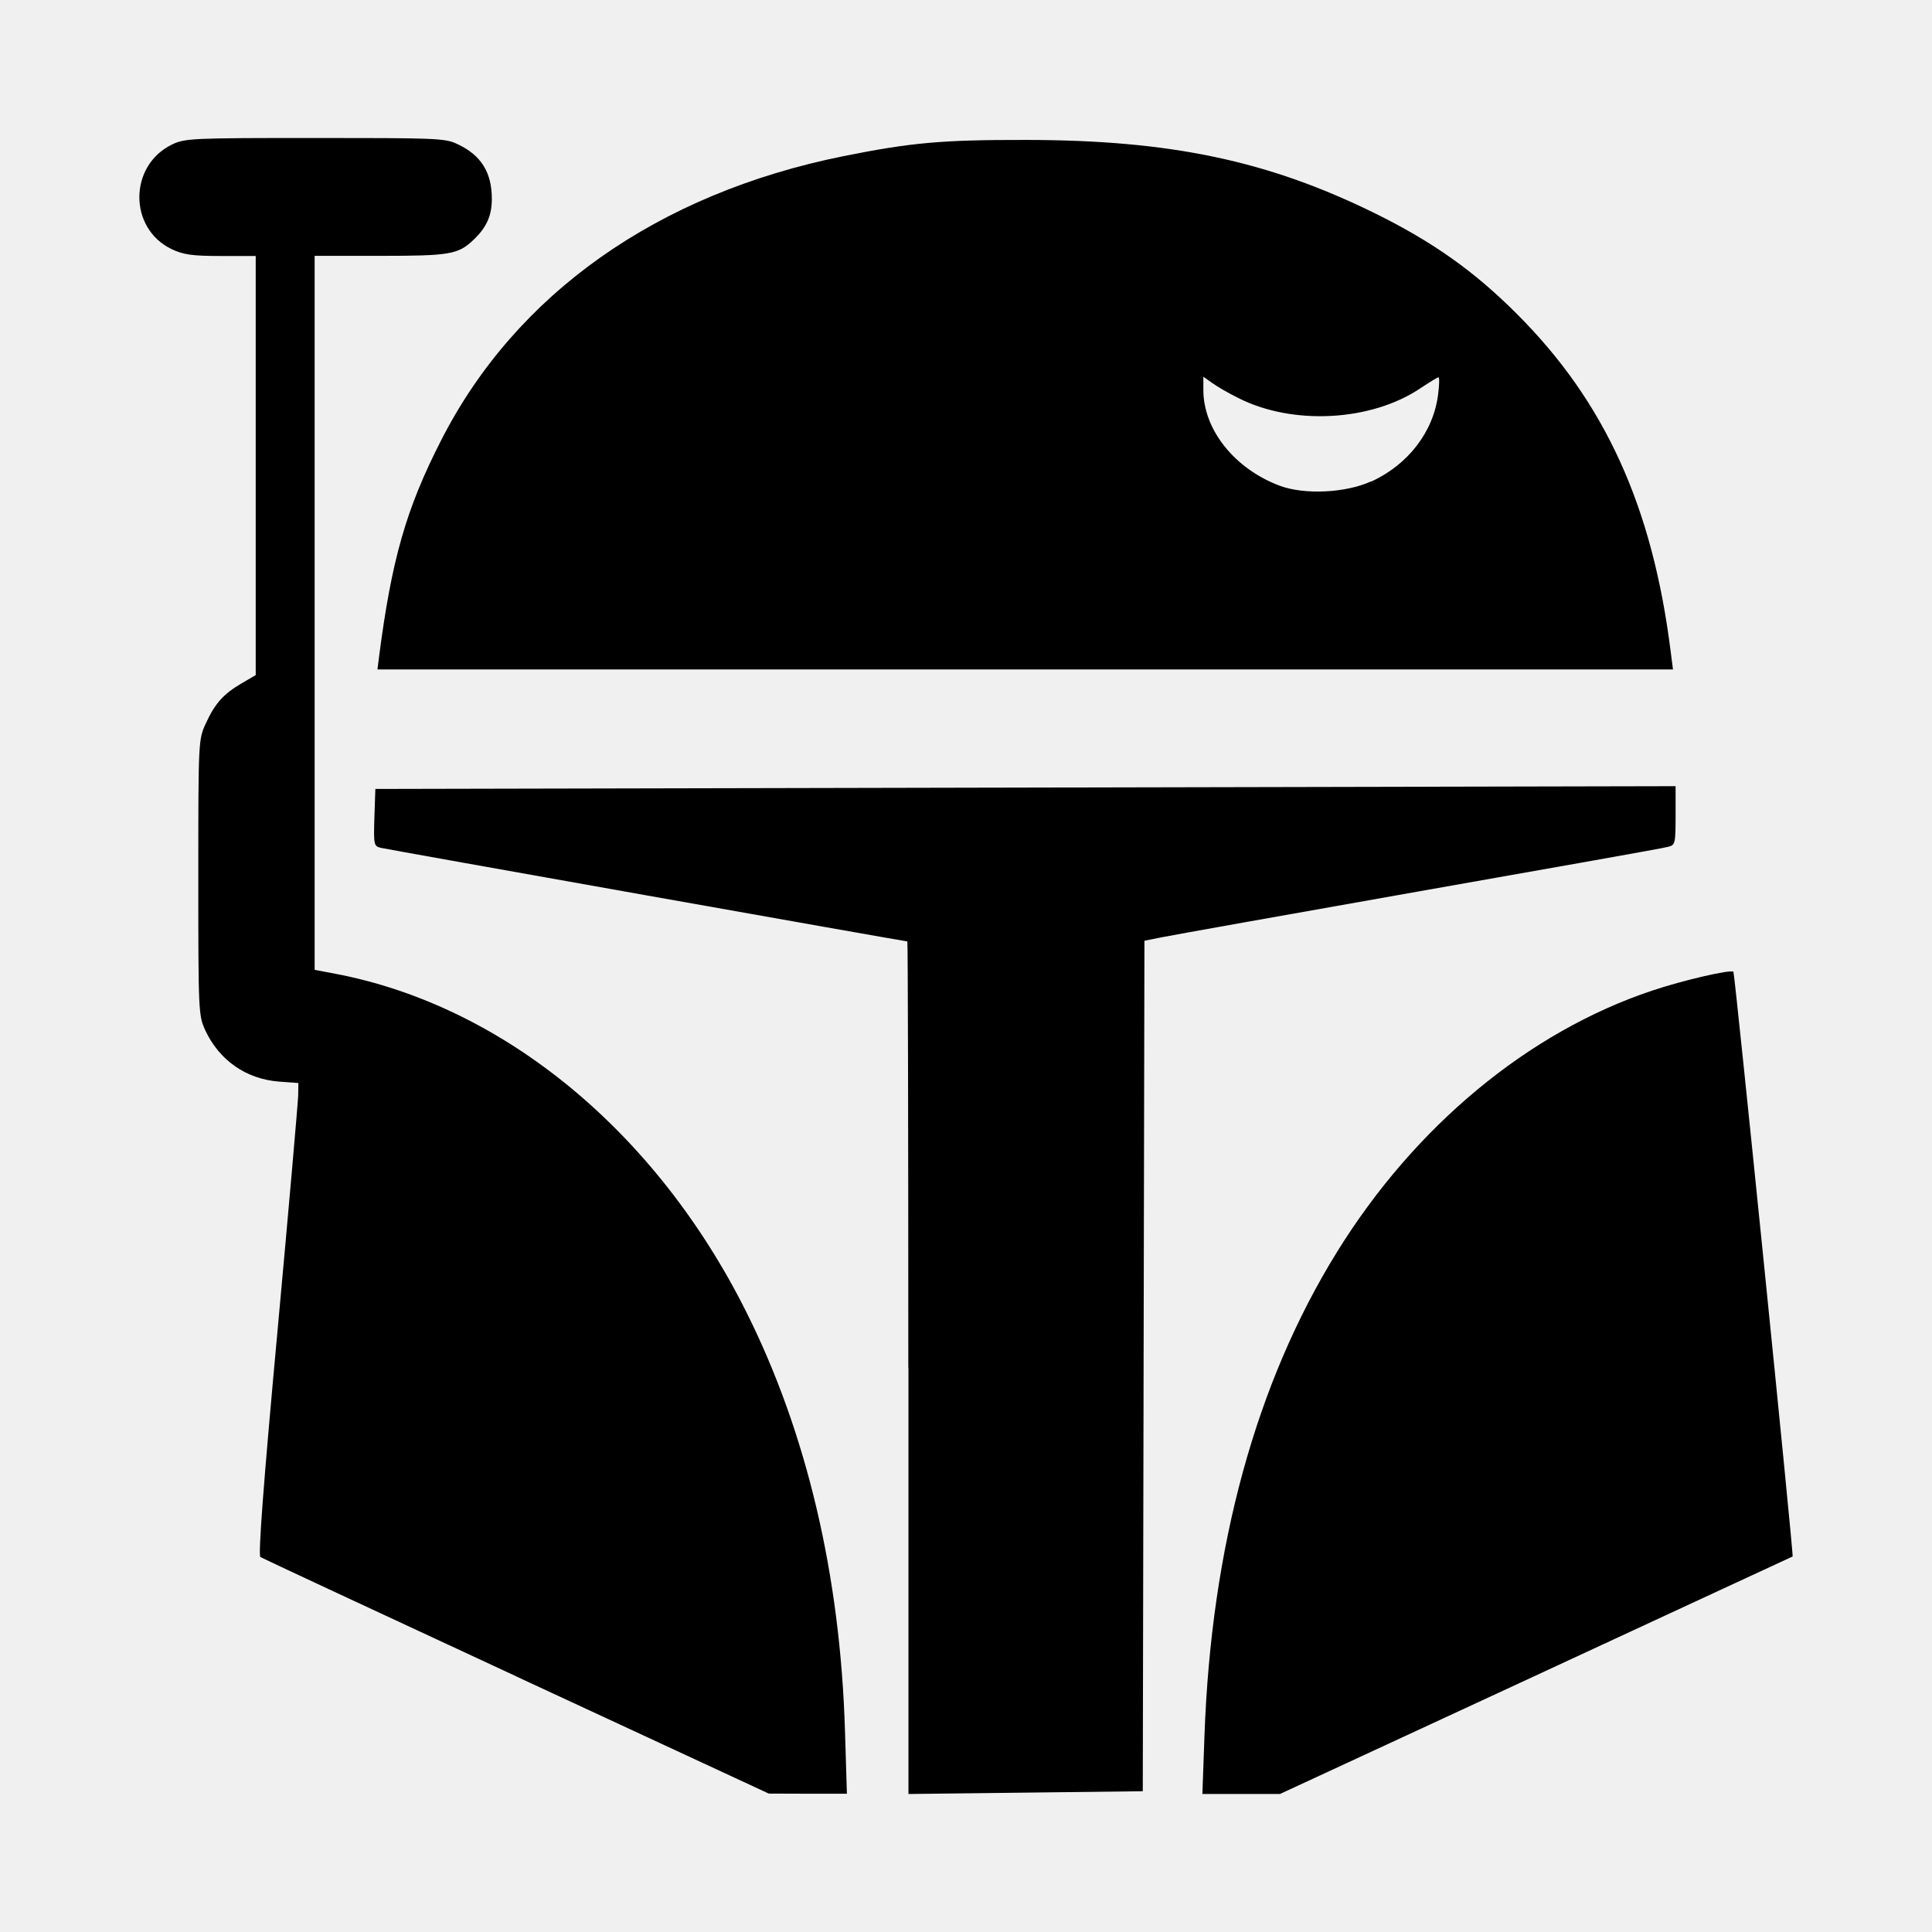
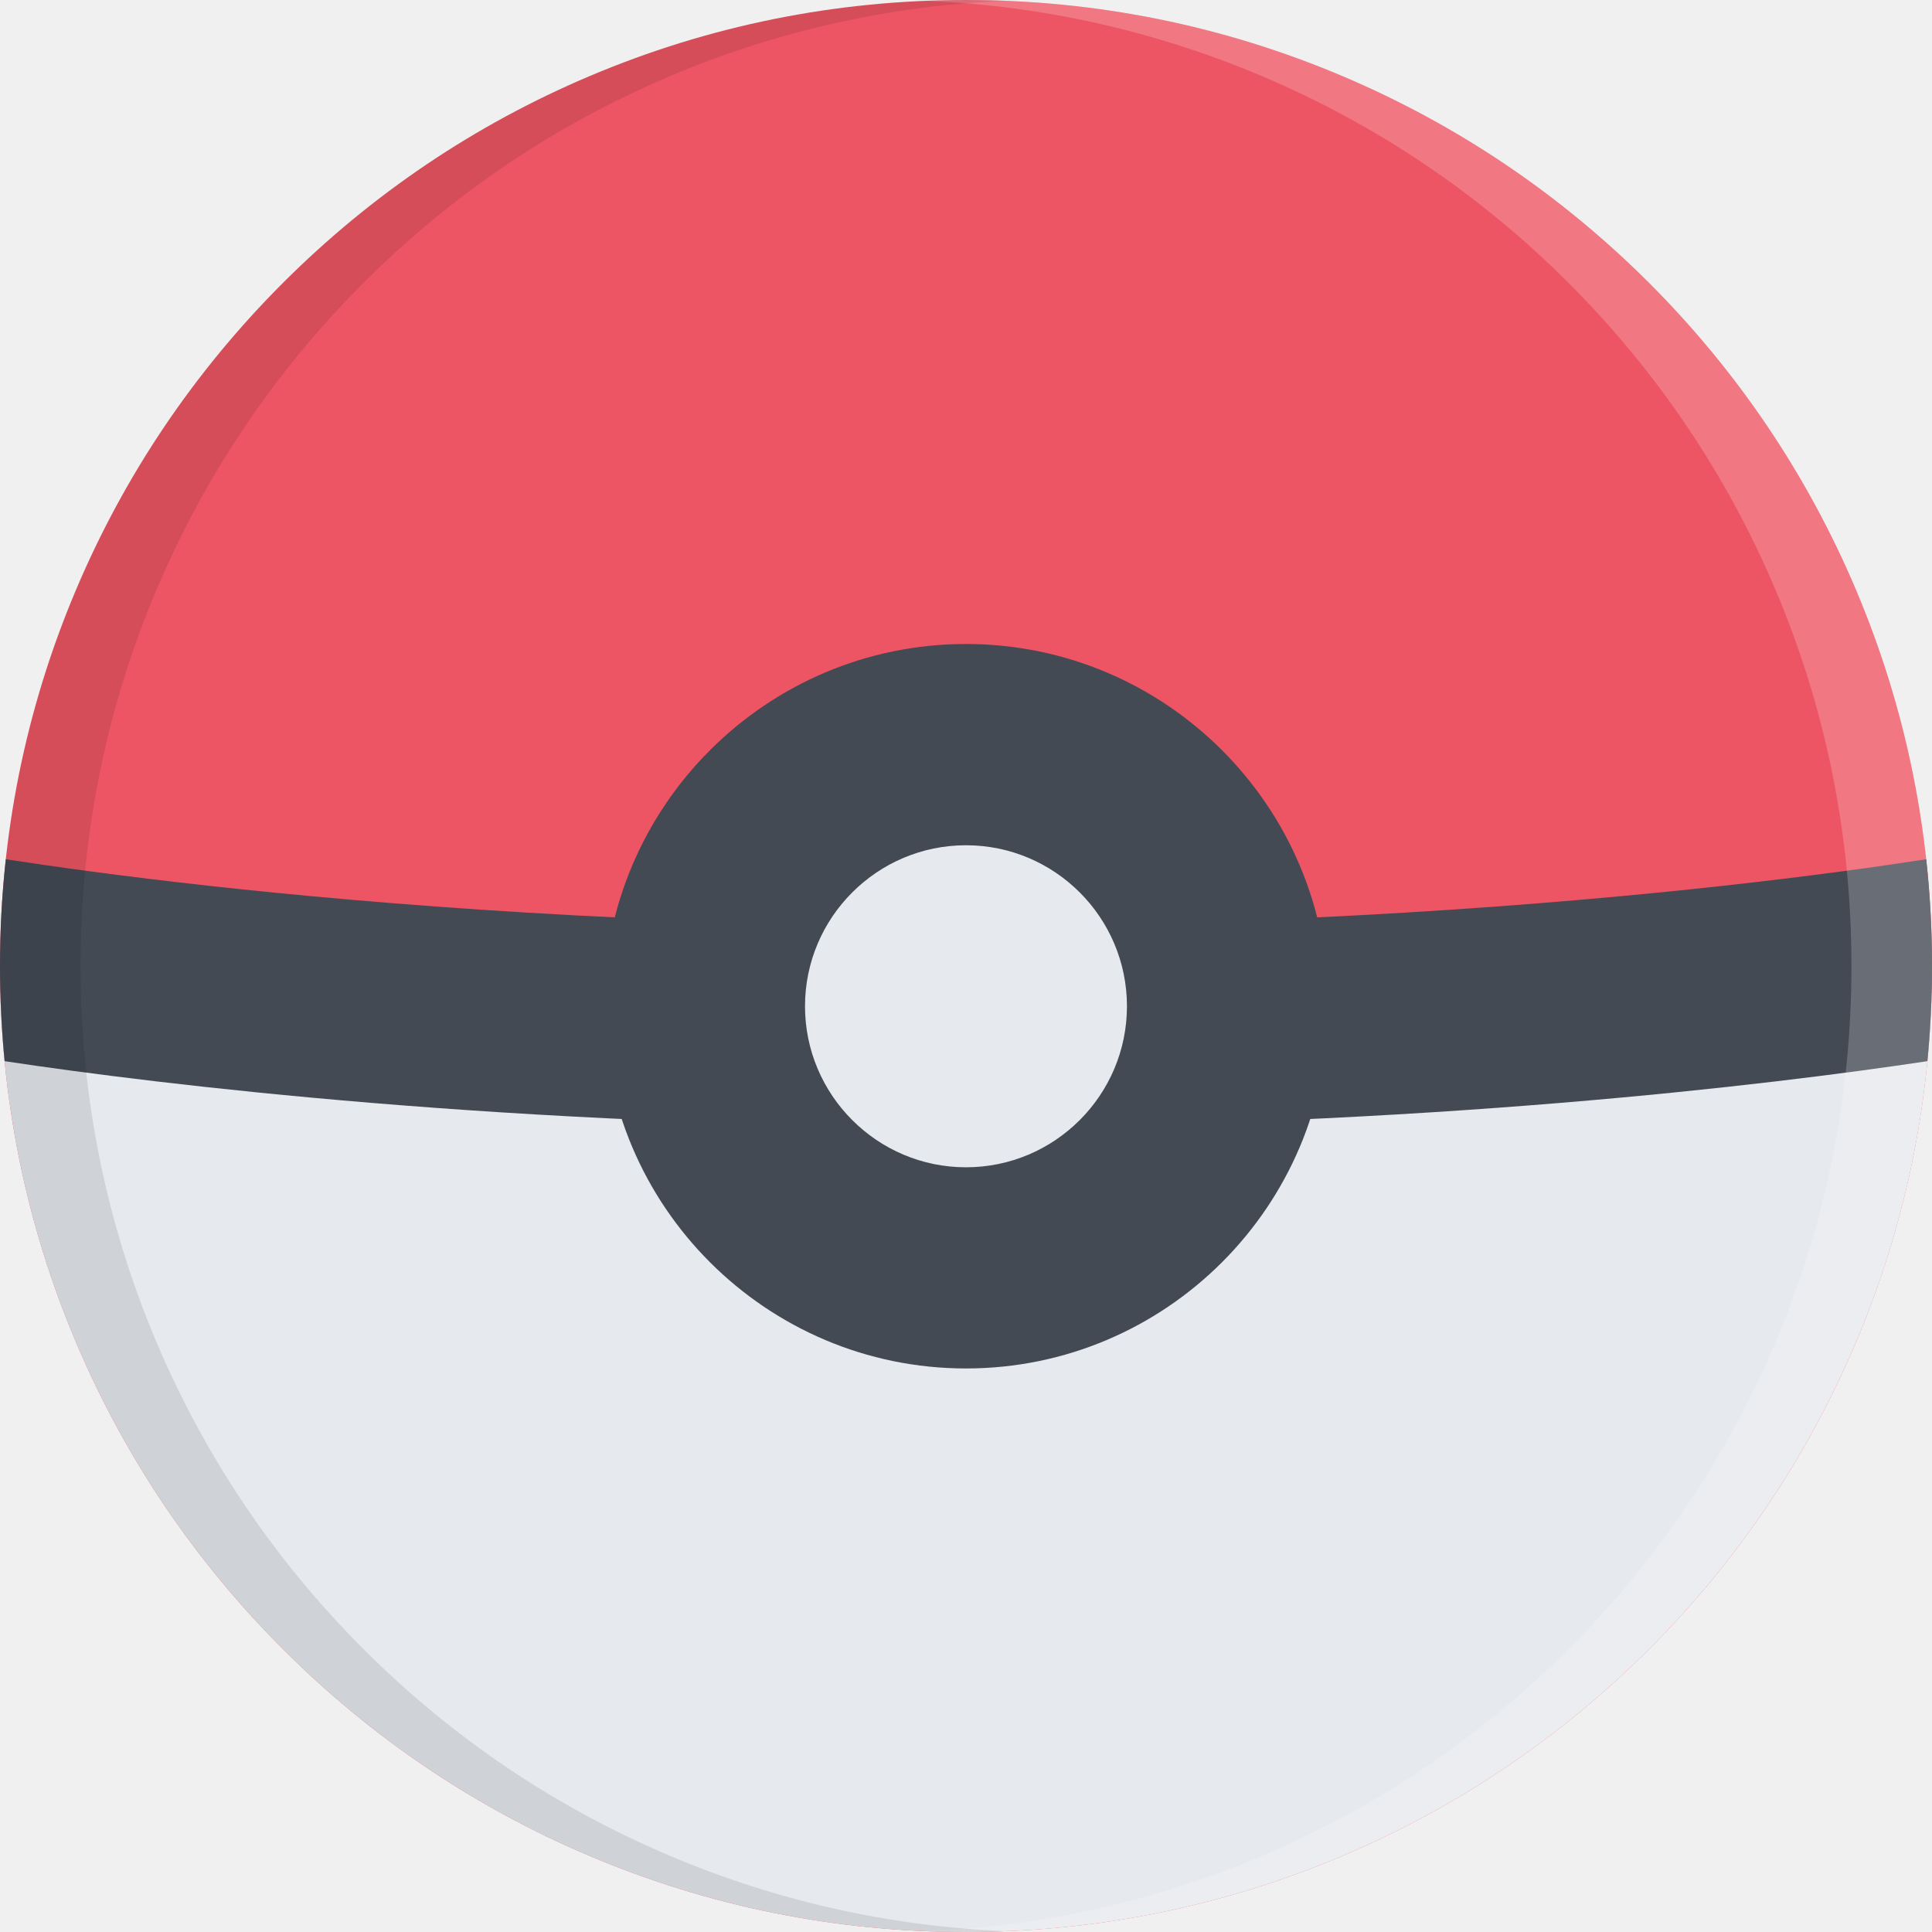
- <svg xmlns="http://www.w3.org/2000/svg" fill="#000000" width="800px" height="800px" viewBox="0 0 14 14" role="img" focusable="false" aria-hidden="true">
-   <path d="m 3.742,12.148 c -1.006,-0.467 -1.841,-0.856 -1.855,-0.865 -0.017,-0.011 0.022,-0.533 0.124,-1.639 0.082,-0.893 0.149,-1.662 0.15,-1.71 l 0.001,-0.086 -0.137,-0.01 c -0.241,-0.018 -0.436,-0.154 -0.538,-0.373 -0.049,-0.106 -0.05,-0.14 -0.05,-1.107 0,-0.991 3.8e-4,-0.999 0.055,-1.117 0.066,-0.144 0.127,-0.212 0.26,-0.29 l 0.101,-0.059 0,-1.518 0,-1.519 -0.254,0 c -0.209,0 -0.272,-0.01 -0.356,-0.05 -0.313,-0.151 -0.31,-0.606 0.004,-0.758 0.093,-0.045 0.146,-0.047 1.035,-0.047 0.86,5e-4 0.945,0 1.032,0.044 0.171,0.079 0.25,0.204 0.25,0.397 0,0.122 -0.038,0.208 -0.135,0.299 -0.11,0.104 -0.171,0.114 -0.675,0.114 l -0.474,0 0,2.587 0,2.587 0.149,0.028 c 1.219,0.232 2.327,1.144 2.981,2.455 0.437,0.875 0.679,1.905 0.713,3.03 l 0.014,0.457 -0.283,0 -0.283,-10e-4 -1.83,-0.849 z m 2.84,-2.237 c 0,-1.699 -0.003,-3.089 -0.007,-3.089 -0.016,0 -3.764,-0.666 -3.814,-0.678 -0.052,-0.012 -0.054,-0.021 -0.048,-0.22 l 0.007,-0.207 4.711,-0.01 4.711,-0.01 0,0.213 c 0,0.202 -0.003,0.214 -0.053,0.226 -0.029,0.01 -0.839,0.152 -1.8,0.322 -0.961,0.17 -1.803,0.32 -1.871,0.334 l -0.125,0.025 -0.006,3.082 -0.006,3.081 -0.849,0.01 -0.849,0.01 0,-3.089 z m 2.146,2.667 c 0.049,-1.372 0.373,-2.557 0.96,-3.505 0.564,-0.912 1.386,-1.594 2.282,-1.894 0.224,-0.075 0.572,-0.156 0.591,-0.137 0.01,0.01 0.438,4.231 0.429,4.237 -0.002,0 -0.839,0.389 -1.86,0.862 l -1.855,0.859 -0.281,0 -0.281,0 0.015,-0.422 z m -5.983,-7.806 c 0.093,-0.72 0.197,-1.084 0.454,-1.586 0.541,-1.059 1.568,-1.783 2.911,-2.054 0.493,-0.099 0.714,-0.119 1.327,-0.118 1.047,0.001 1.755,0.151 2.531,0.534 0.413,0.204 0.713,0.416 1.021,0.724 0.64,0.638 0.986,1.397 1.118,2.454 l 0.016,0.125 -4.694,0 -4.694,0 0.01,-0.077 z m 7.191,-1.282 c 0.268,-0.123 0.451,-0.361 0.485,-0.631 0.009,-0.069 0.01,-0.125 0.003,-0.125 -0.007,0 -0.066,0.036 -0.132,0.08 -0.356,0.239 -0.923,0.27 -1.317,0.071 -0.069,-0.034 -0.154,-0.083 -0.19,-0.109 l -0.065,-0.046 0,0.096 c 0,0.288 0.227,0.572 0.554,0.694 0.179,0.067 0.479,0.052 0.662,-0.032 z" />
+ <svg xmlns="http://www.w3.org/2000/svg" height="800px" width="800px" version="1.1" id="Layer_1" viewBox="0 0 511.985 511.985" xml:space="preserve">
+   <path style="fill:#ED5564;" d="M491.859,156.348c-12.891-30.483-31.342-57.865-54.842-81.372  c-23.516-23.5-50.904-41.96-81.373-54.85c-31.56-13.351-65.091-20.125-99.652-20.125c-34.554,0-68.083,6.773-99.645,20.125  c-30.483,12.89-57.865,31.351-81.373,54.85c-23.499,23.507-41.959,50.889-54.85,81.372C6.774,187.91,0,221.44,0,255.993  c0,34.56,6.773,68.091,20.125,99.652c12.89,30.469,31.351,57.857,54.85,81.357c23.507,23.516,50.889,41.967,81.373,54.857  c31.562,13.344,65.091,20.125,99.645,20.125c34.561,0,68.092-6.781,99.652-20.125c30.469-12.891,57.857-31.342,81.373-54.857  c23.5-23.5,41.951-50.889,54.842-81.357c13.344-31.561,20.125-65.092,20.125-99.652C511.984,221.44,505.203,187.91,491.859,156.348z  " />
+   <path style="fill:#E6E9ED;" d="M0.102,263.18c0.875,32.014,7.593,63.092,20.023,92.465c12.89,30.469,31.351,57.857,54.85,81.357  c23.507,23.516,50.889,41.967,81.373,54.857c31.562,13.344,65.091,20.125,99.645,20.125c34.561,0,68.092-6.781,99.652-20.125  c30.469-12.891,57.857-31.342,81.373-54.857c23.5-23.5,41.951-50.889,54.842-81.357c12.438-29.373,19.156-60.451,20.031-92.465  H0.102z" />
+   <path style="fill:#434A54;" d="M510.765,281.211c0.812-8.344,1.219-16.75,1.219-25.218c0-9.516-0.516-18.953-1.531-28.289  c-12.719,1.961-30.984,4.516-53.998,7.054c-43.688,4.82-113.904,10.57-200.463,10.57c-86.552,0-156.776-5.75-200.455-10.57  c-23.022-2.539-41.28-5.093-53.998-7.054C0.516,237.04,0,246.478,0,255.993c0,8.468,0.406,16.875,1.219,25.218  c41.53,6.25,133.027,17.436,254.773,17.436S469.234,287.461,510.765,281.211z" />
+   <path style="fill:#E6E9ED;" d="M309.334,266.656c0,29.459-23.891,53.334-53.342,53.334c-29.452,0-53.334-23.875-53.334-53.334  c0-29.453,23.882-53.327,53.334-53.327C285.443,213.33,309.334,237.204,309.334,266.656z" />
+   <path style="fill:#434A54;" d="M255.992,170.66c-52.936,0-95.997,43.069-95.997,95.997s43.062,95.988,95.997,95.988  s95.996-43.061,95.996-95.988C351.988,213.729,308.928,170.66,255.992,170.66z M255.992,309.335  c-23.522,0-42.663-19.156-42.663-42.678c0-23.523,19.14-42.663,42.663-42.663c23.531,0,42.654,19.14,42.654,42.663  C298.646,290.178,279.523,309.335,255.992,309.335z" />
+   <path style="opacity:0.2;fill:#FFFFFF;enable-background:new    ;" d="M491.859,156.348c-12.891-30.483-31.342-57.865-54.842-81.372  c-23.516-23.5-50.904-41.96-81.373-54.85c-31.56-13.351-65.091-20.125-99.652-20.125c-3.57,0-7.125,0.078-10.664,0.219  c30.789,1.25,60.662,7.93,88.974,19.906c30.498,12.89,57.873,31.351,81.371,54.85c23.5,23.507,41.969,50.889,54.857,81.372  c13.359,31.562,20.109,65.092,20.109,99.646c0,34.56-6.75,68.091-20.109,99.652c-12.889,30.469-31.357,57.857-54.857,81.357  c-23.498,23.516-50.873,41.967-81.371,54.857c-28.312,11.969-58.186,18.656-88.974,19.906c3.539,0.141,7.093,0.219,10.664,0.219  c34.561,0,68.092-6.781,99.652-20.125c30.469-12.891,57.857-31.342,81.373-54.857c23.5-23.5,41.951-50.889,54.842-81.357  c13.344-31.561,20.125-65.092,20.125-99.652C511.984,221.44,505.203,187.91,491.859,156.348z" />
+   <path style="opacity:0.1;enable-background:new    ;" d="M20.125,355.645c12.89,30.469,31.351,57.857,54.85,81.357  c23.507,23.516,50.889,41.967,81.373,54.857c31.562,13.344,65.091,20.125,99.645,20.125c3.57,0,7.125-0.078,10.664-0.219  c-30.789-1.25-60.67-7.938-88.982-19.906c-30.483-12.891-57.857-31.342-81.364-54.857c-23.507-23.5-41.96-50.889-54.858-81.357  c-13.352-31.56-20.117-65.091-20.117-99.652c0-34.554,6.765-68.084,20.116-99.646C54.35,125.864,72.803,98.481,96.31,74.983  c23.507-23.507,50.881-41.968,81.364-54.858c28.312-11.976,58.193-18.656,88.982-19.906c-3.539-0.14-7.094-0.218-10.664-0.218  c-34.554,0-68.083,6.773-99.645,20.125c-30.483,12.89-57.865,31.351-81.373,54.858c-23.499,23.499-41.959,50.881-54.85,81.364  C6.774,187.91,0,221.44,0,255.993C0,290.553,6.774,324.085,20.125,355.645z" />
</svg>
